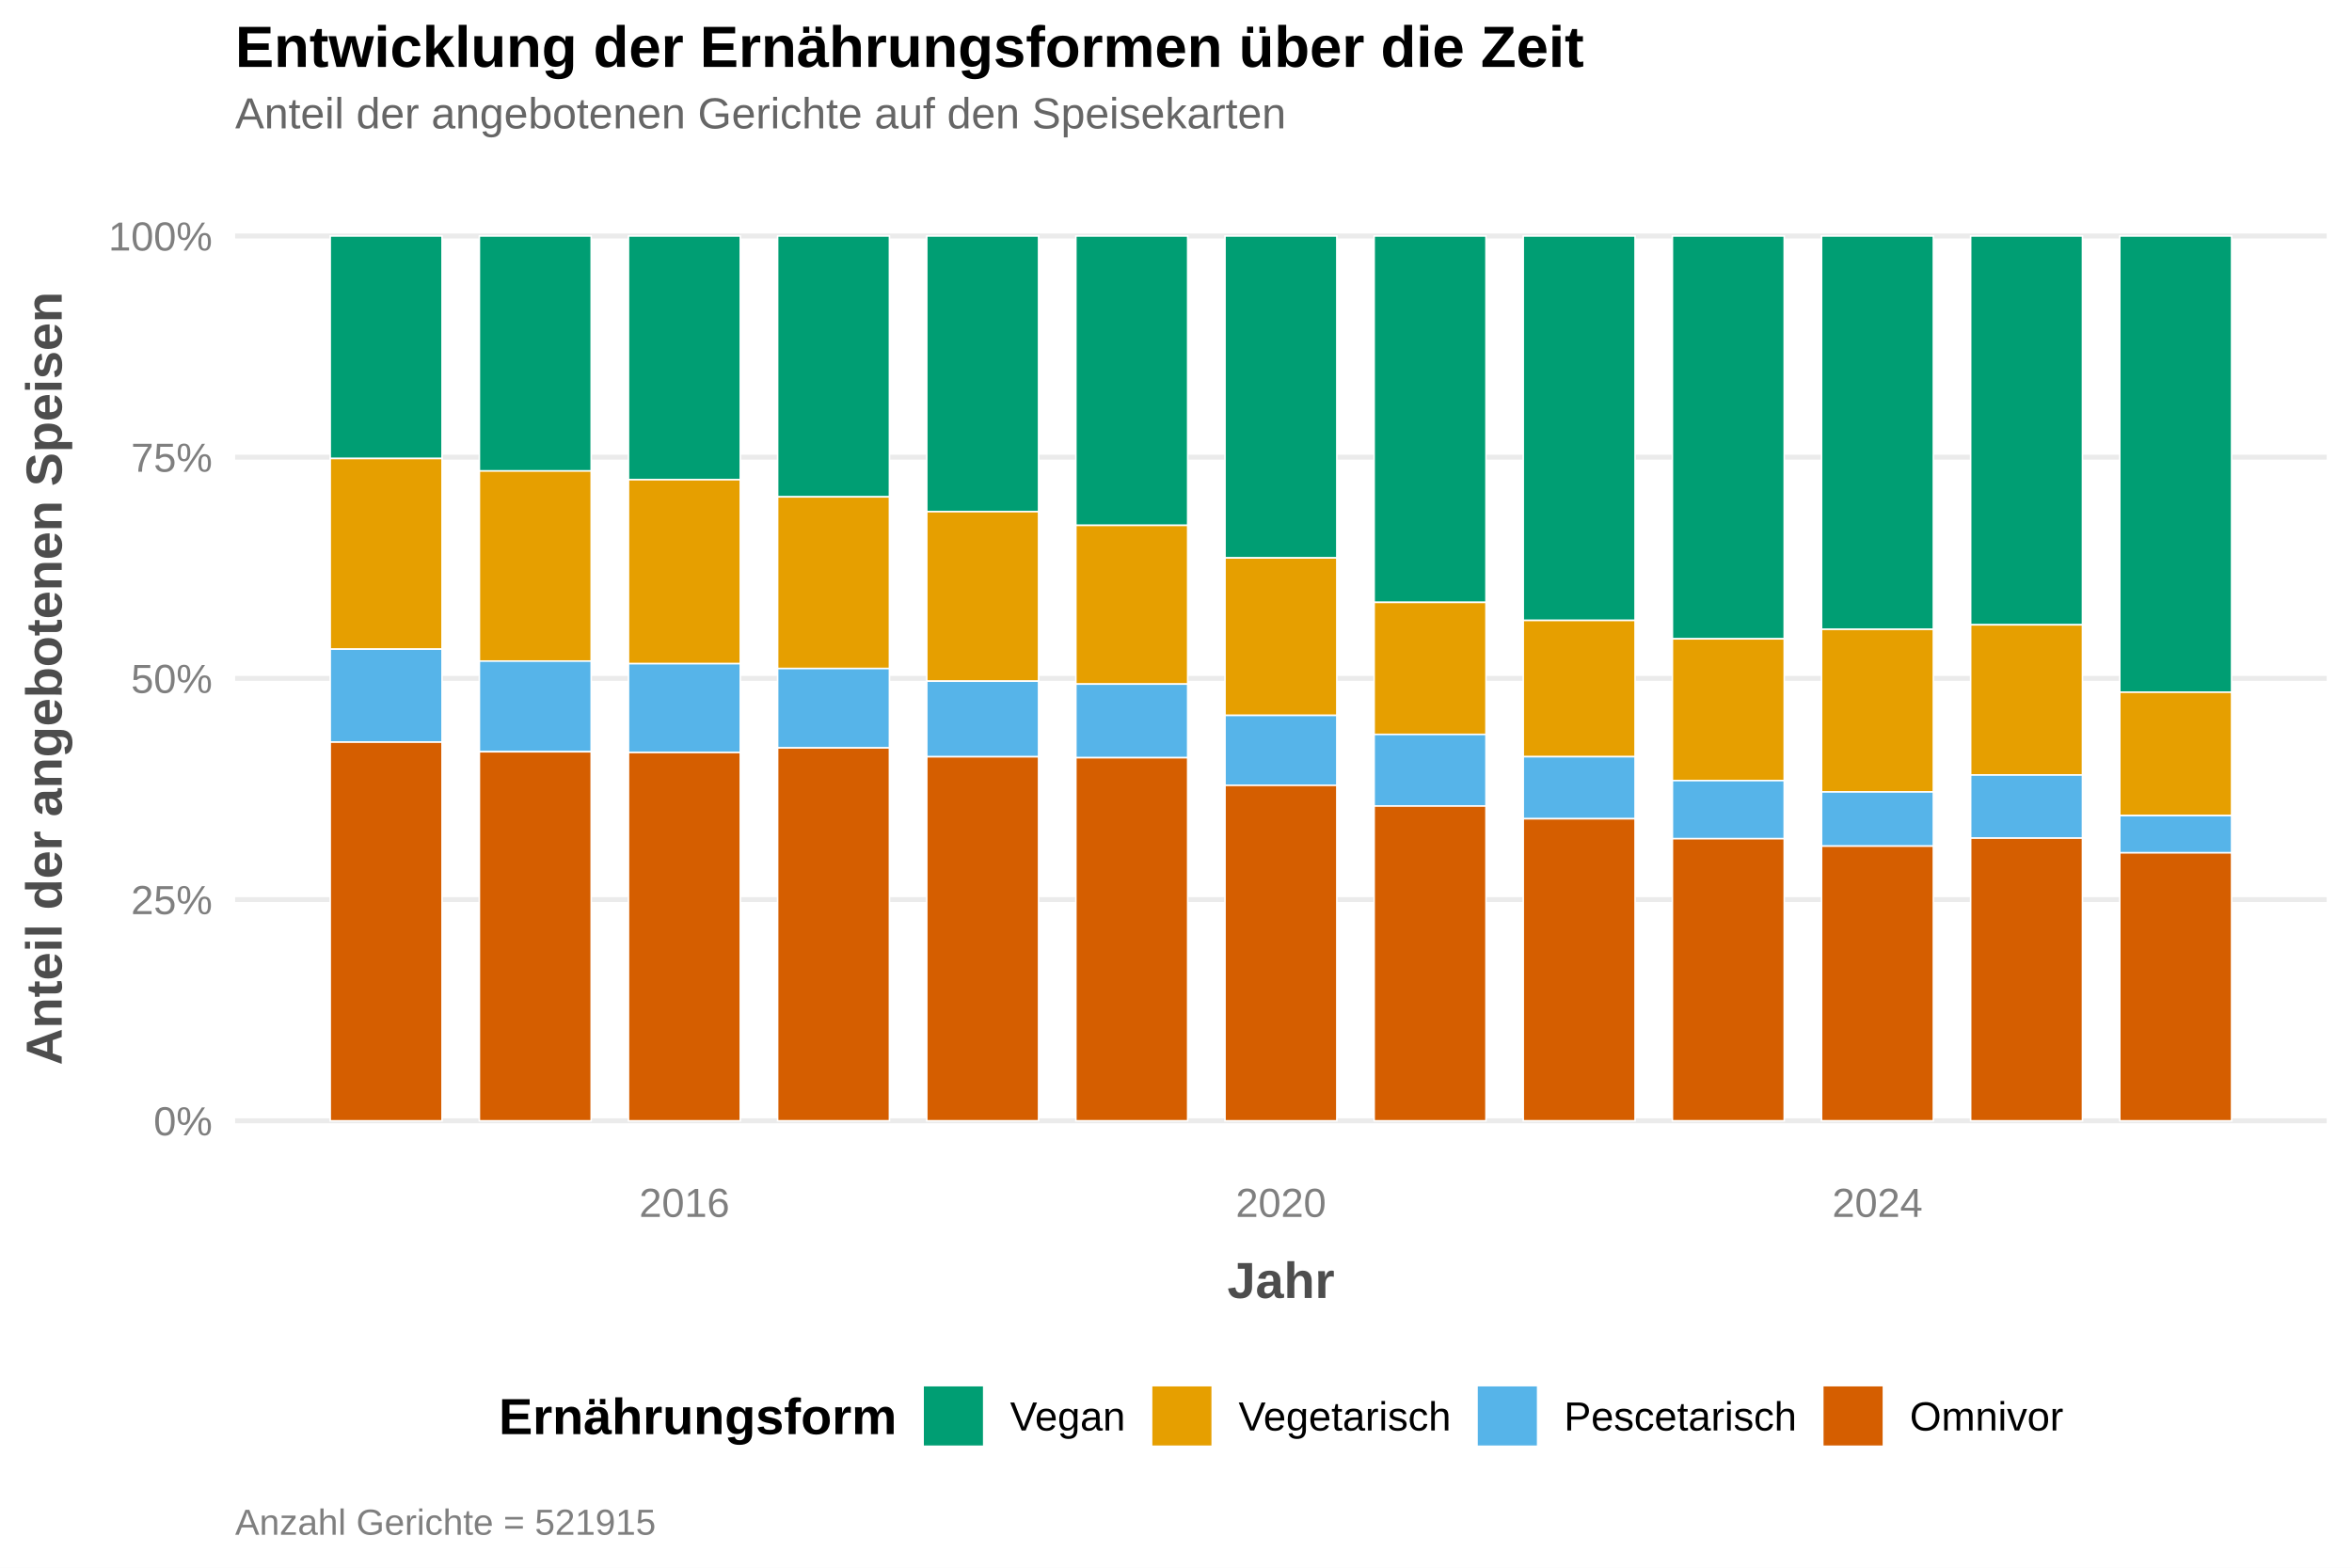
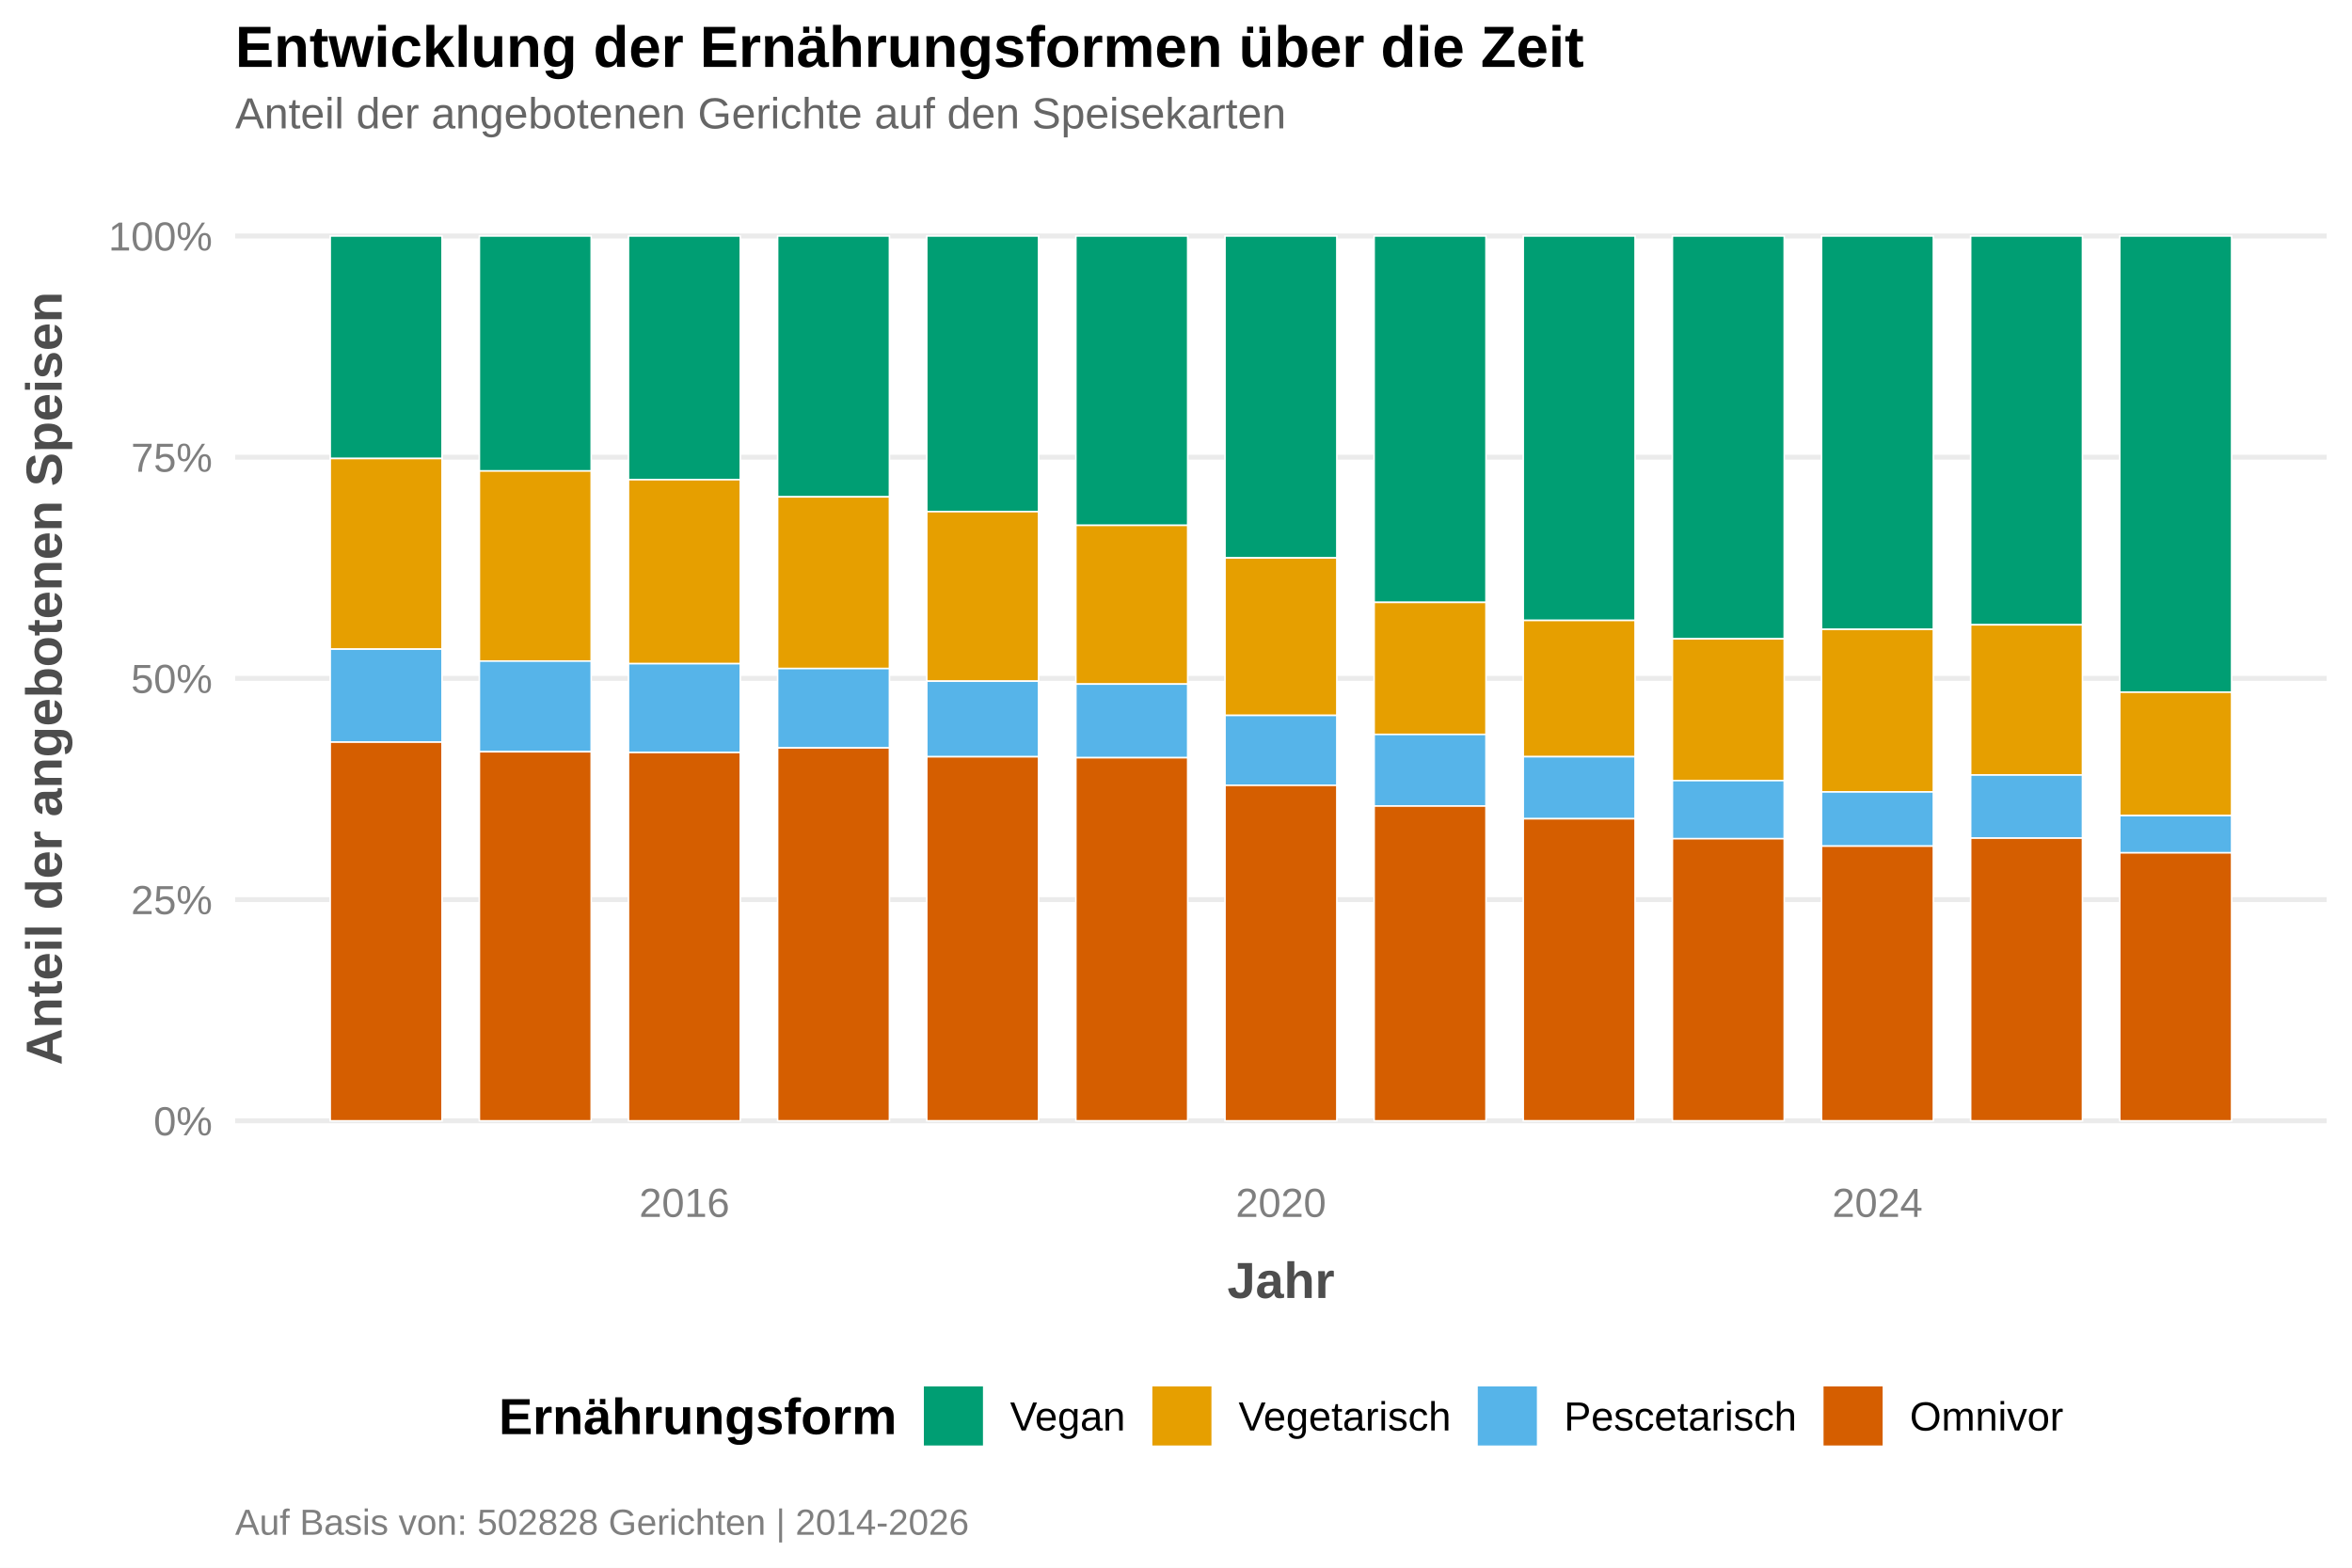
<svg xmlns="http://www.w3.org/2000/svg" width="648.00pt" height="432.00pt" viewBox="0 0 648.00 432.00">
  <g class="svglite">
    <defs>
      <style type="text/css">
    .svglite line, .svglite polyline, .svglite polygon, .svglite path, .svglite rect, .svglite circle {
      fill: none;
      stroke: #000000;
      stroke-linecap: round;
      stroke-linejoin: round;
      stroke-miterlimit: 10.00;
    }
    .svglite text {
      white-space: pre;
    }
    .svglite g.glyphgroup path {
      fill: inherit;
      stroke: none;
    }
  </style>
    </defs>
    <rect width="100%" height="100%" style="stroke: none; fill: #FFFFFF;" />
    <defs>
      <clipPath id="cpMC4wMHw2NDguMDB8MC4wMHw0MzIuMDA=">
        <rect x="0.00" y="0.00" width="648.00" height="432.00" />
      </clipPath>
    </defs>
    <g clip-path="url(#cpMC4wMHw2NDguMDB8MC4wMHw0MzIuMDA=)">
      <rect x="0.00" y="0" width="648.00" height="432.00" style="stroke-width: 1.36; stroke: none; fill: #FFFFFF;" />
    </g>
    <defs>
      <clipPath id="cpNjQuNzl8NjQxLjAzfDUyLjg0fDMyMS4wNQ==">
        <rect x="64.79" y="52.84" width="576.24" height="268.21" />
      </clipPath>
    </defs>
    <g clip-path="url(#cpNjQuNzl8NjQxLjAzfDUyLjg0fDMyMS4wNQ==)">
      <rect x="64.79" y="52.84" width="576.24" height="268.21" style="stroke-width: 1.36; stroke: none; fill: #FFFFFF;" />
      <polyline points="64.79,308.86 641.03,308.86 " style="stroke-width: 1.36; stroke: #EBEBEB; stroke-linecap: butt;" />
      <polyline points="64.79,247.90 641.03,247.90 " style="stroke-width: 1.36; stroke: #EBEBEB; stroke-linecap: butt;" />
      <polyline points="64.79,186.94 641.03,186.94 " style="stroke-width: 1.36; stroke: #EBEBEB; stroke-linecap: butt;" />
      <polyline points="64.79,125.99 641.03,125.99 " style="stroke-width: 1.36; stroke: #EBEBEB; stroke-linecap: butt;" />
      <polyline points="64.79,65.03 641.03,65.03 " style="stroke-width: 1.36; stroke: #EBEBEB; stroke-linecap: butt;" />
      <rect x="90.98" y="65.03" width="30.81" height="61.32" style="stroke-width: 0.43; stroke: #FFFFFF; stroke-linecap: butt; stroke-linejoin: miter; fill: #009E73;" />
      <rect x="90.98" y="126.35" width="30.81" height="52.53" style="stroke-width: 0.43; stroke: #FFFFFF; stroke-linecap: butt; stroke-linejoin: miter; fill: #E69F00;" />
      <rect x="90.98" y="178.88" width="30.81" height="25.62" style="stroke-width: 0.43; stroke: #FFFFFF; stroke-linecap: butt; stroke-linejoin: miter; fill: #56B4E9;" />
      <rect x="90.98" y="204.51" width="30.81" height="104.35" style="stroke-width: 0.43; stroke: #FFFFFF; stroke-linecap: butt; stroke-linejoin: miter; fill: #D55E00;" />
      <rect x="132.07" y="65.03" width="30.81" height="64.75" style="stroke-width: 0.43; stroke: #FFFFFF; stroke-linecap: butt; stroke-linejoin: miter; fill: #009E73;" />
      <rect x="132.07" y="129.78" width="30.81" height="52.39" style="stroke-width: 0.43; stroke: #FFFFFF; stroke-linecap: butt; stroke-linejoin: miter; fill: #E69F00;" />
      <rect x="132.07" y="182.17" width="30.81" height="24.99" style="stroke-width: 0.43; stroke: #FFFFFF; stroke-linecap: butt; stroke-linejoin: miter; fill: #56B4E9;" />
      <rect x="132.07" y="207.16" width="30.81" height="101.70" style="stroke-width: 0.43; stroke: #FFFFFF; stroke-linecap: butt; stroke-linejoin: miter; fill: #D55E00;" />
      <rect x="173.15" y="65.03" width="30.81" height="67.15" style="stroke-width: 0.43; stroke: #FFFFFF; stroke-linecap: butt; stroke-linejoin: miter; fill: #009E73;" />
      <rect x="173.15" y="132.19" width="30.81" height="50.70" style="stroke-width: 0.43; stroke: #FFFFFF; stroke-linecap: butt; stroke-linejoin: miter; fill: #E69F00;" />
      <rect x="173.15" y="182.89" width="30.81" height="24.47" style="stroke-width: 0.43; stroke: #FFFFFF; stroke-linecap: butt; stroke-linejoin: miter; fill: #56B4E9;" />
      <rect x="173.15" y="207.36" width="30.81" height="101.50" style="stroke-width: 0.43; stroke: #FFFFFF; stroke-linecap: butt; stroke-linejoin: miter; fill: #D55E00;" />
      <rect x="214.24" y="65.03" width="30.81" height="71.89" style="stroke-width: 0.43; stroke: #FFFFFF; stroke-linecap: butt; stroke-linejoin: miter; fill: #009E73;" />
      <rect x="214.24" y="136.92" width="30.81" height="47.30" style="stroke-width: 0.43; stroke: #FFFFFF; stroke-linecap: butt; stroke-linejoin: miter; fill: #E69F00;" />
      <rect x="214.24" y="184.22" width="30.81" height="21.87" style="stroke-width: 0.43; stroke: #FFFFFF; stroke-linecap: butt; stroke-linejoin: miter; fill: #56B4E9;" />
      <rect x="214.24" y="206.09" width="30.81" height="102.76" style="stroke-width: 0.43; stroke: #FFFFFF; stroke-linecap: butt; stroke-linejoin: miter; fill: #D55E00;" />
      <rect x="255.33" y="65.03" width="30.81" height="75.96" style="stroke-width: 0.43; stroke: #FFFFFF; stroke-linecap: butt; stroke-linejoin: miter; fill: #009E73;" />
      <rect x="255.33" y="140.99" width="30.81" height="46.72" style="stroke-width: 0.43; stroke: #FFFFFF; stroke-linecap: butt; stroke-linejoin: miter; fill: #E69F00;" />
      <rect x="255.33" y="187.71" width="30.81" height="20.83" style="stroke-width: 0.43; stroke: #FFFFFF; stroke-linecap: butt; stroke-linejoin: miter; fill: #56B4E9;" />
      <rect x="255.33" y="208.54" width="30.81" height="100.31" style="stroke-width: 0.43; stroke: #FFFFFF; stroke-linecap: butt; stroke-linejoin: miter; fill: #D55E00;" />
      <rect x="296.41" y="65.03" width="30.81" height="79.74" style="stroke-width: 0.43; stroke: #FFFFFF; stroke-linecap: butt; stroke-linejoin: miter; fill: #009E73;" />
      <rect x="296.41" y="144.77" width="30.81" height="43.74" style="stroke-width: 0.43; stroke: #FFFFFF; stroke-linecap: butt; stroke-linejoin: miter; fill: #E69F00;" />
      <rect x="296.41" y="188.51" width="30.81" height="20.29" style="stroke-width: 0.43; stroke: #FFFFFF; stroke-linecap: butt; stroke-linejoin: miter; fill: #56B4E9;" />
      <rect x="296.41" y="208.80" width="30.81" height="100.05" style="stroke-width: 0.43; stroke: #FFFFFF; stroke-linecap: butt; stroke-linejoin: miter; fill: #D55E00;" />
      <rect x="337.50" y="65.03" width="30.81" height="88.71" style="stroke-width: 0.43; stroke: #FFFFFF; stroke-linecap: butt; stroke-linejoin: miter; fill: #009E73;" />
      <rect x="337.50" y="153.74" width="30.81" height="43.40" style="stroke-width: 0.43; stroke: #FFFFFF; stroke-linecap: butt; stroke-linejoin: miter; fill: #E69F00;" />
      <rect x="337.50" y="197.14" width="30.81" height="19.27" style="stroke-width: 0.43; stroke: #FFFFFF; stroke-linecap: butt; stroke-linejoin: miter; fill: #56B4E9;" />
      <rect x="337.50" y="216.41" width="30.81" height="92.45" style="stroke-width: 0.43; stroke: #FFFFFF; stroke-linecap: butt; stroke-linejoin: miter; fill: #D55E00;" />
      <rect x="378.59" y="65.03" width="30.81" height="100.96" style="stroke-width: 0.43; stroke: #FFFFFF; stroke-linecap: butt; stroke-linejoin: miter; fill: #009E73;" />
      <rect x="378.59" y="166.00" width="30.81" height="36.38" style="stroke-width: 0.43; stroke: #FFFFFF; stroke-linecap: butt; stroke-linejoin: miter; fill: #E69F00;" />
      <rect x="378.59" y="202.38" width="30.81" height="19.74" style="stroke-width: 0.43; stroke: #FFFFFF; stroke-linecap: butt; stroke-linejoin: miter; fill: #56B4E9;" />
      <rect x="378.59" y="222.12" width="30.81" height="86.74" style="stroke-width: 0.43; stroke: #FFFFFF; stroke-linecap: butt; stroke-linejoin: miter; fill: #D55E00;" />
      <rect x="419.67" y="65.03" width="30.81" height="105.93" style="stroke-width: 0.43; stroke: #FFFFFF; stroke-linecap: butt; stroke-linejoin: miter; fill: #009E73;" />
      <rect x="419.67" y="170.97" width="30.81" height="37.56" style="stroke-width: 0.43; stroke: #FFFFFF; stroke-linecap: butt; stroke-linejoin: miter; fill: #E69F00;" />
      <rect x="419.67" y="208.52" width="30.81" height="17.10" style="stroke-width: 0.43; stroke: #FFFFFF; stroke-linecap: butt; stroke-linejoin: miter; fill: #56B4E9;" />
      <rect x="419.67" y="225.62" width="30.81" height="83.23" style="stroke-width: 0.43; stroke: #FFFFFF; stroke-linecap: butt; stroke-linejoin: miter; fill: #D55E00;" />
      <rect x="460.76" y="65.03" width="30.81" height="111.01" style="stroke-width: 0.43; stroke: #FFFFFF; stroke-linecap: butt; stroke-linejoin: miter; fill: #009E73;" />
      <rect x="460.76" y="176.05" width="30.81" height="39.05" style="stroke-width: 0.43; stroke: #FFFFFF; stroke-linecap: butt; stroke-linejoin: miter; fill: #E69F00;" />
      <rect x="460.76" y="215.10" width="30.81" height="16.03" style="stroke-width: 0.43; stroke: #FFFFFF; stroke-linecap: butt; stroke-linejoin: miter; fill: #56B4E9;" />
      <rect x="460.76" y="231.12" width="30.81" height="77.73" style="stroke-width: 0.43; stroke: #FFFFFF; stroke-linecap: butt; stroke-linejoin: miter; fill: #D55E00;" />
      <rect x="501.85" y="65.03" width="30.81" height="108.39" style="stroke-width: 0.43; stroke: #FFFFFF; stroke-linecap: butt; stroke-linejoin: miter; fill: #009E73;" />
      <rect x="501.85" y="173.42" width="30.81" height="44.81" style="stroke-width: 0.43; stroke: #FFFFFF; stroke-linecap: butt; stroke-linejoin: miter; fill: #E69F00;" />
      <rect x="501.85" y="218.23" width="30.81" height="14.94" style="stroke-width: 0.43; stroke: #FFFFFF; stroke-linecap: butt; stroke-linejoin: miter; fill: #56B4E9;" />
      <rect x="501.85" y="233.16" width="30.81" height="75.69" style="stroke-width: 0.43; stroke: #FFFFFF; stroke-linecap: butt; stroke-linejoin: miter; fill: #D55E00;" />
      <rect x="542.93" y="65.03" width="30.81" height="107.15" style="stroke-width: 0.43; stroke: #FFFFFF; stroke-linecap: butt; stroke-linejoin: miter; fill: #009E73;" />
      <rect x="542.93" y="172.18" width="30.81" height="41.39" style="stroke-width: 0.43; stroke: #FFFFFF; stroke-linecap: butt; stroke-linejoin: miter; fill: #E69F00;" />
      <rect x="542.93" y="213.57" width="30.81" height="17.39" style="stroke-width: 0.43; stroke: #FFFFFF; stroke-linecap: butt; stroke-linejoin: miter; fill: #56B4E9;" />
      <rect x="542.93" y="230.96" width="30.81" height="77.90" style="stroke-width: 0.43; stroke: #FFFFFF; stroke-linecap: butt; stroke-linejoin: miter; fill: #D55E00;" />
      <rect x="584.02" y="65.03" width="30.81" height="125.72" style="stroke-width: 0.43; stroke: #FFFFFF; stroke-linecap: butt; stroke-linejoin: miter; fill: #009E73;" />
      <rect x="584.02" y="190.75" width="30.81" height="33.99" style="stroke-width: 0.43; stroke: #FFFFFF; stroke-linecap: butt; stroke-linejoin: miter; fill: #E69F00;" />
      <rect x="584.02" y="224.75" width="30.81" height="10.26" style="stroke-width: 0.43; stroke: #FFFFFF; stroke-linecap: butt; stroke-linejoin: miter; fill: #56B4E9;" />
      <rect x="584.02" y="235.01" width="30.81" height="73.85" style="stroke-width: 0.43; stroke: #FFFFFF; stroke-linecap: butt; stroke-linejoin: miter; fill: #D55E00;" />
    </g>
    <g clip-path="url(#cpMC4wMHw2NDguMDB8MC4wMHw0MzIuMDA=)">
      <text x="58.51" y="312.86" text-anchor="end" style="font-size: 11.20px;fill: #7F7F7F; font-family: &quot;Arial&quot;;" textLength="16.17px" lengthAdjust="spacingAndGlyphs">0%</text>
      <text x="58.51" y="251.91" text-anchor="end" style="font-size: 11.20px;fill: #7F7F7F; font-family: &quot;Arial&quot;;" textLength="22.39px" lengthAdjust="spacingAndGlyphs">25%</text>
      <text x="58.51" y="190.95" text-anchor="end" style="font-size: 11.20px;fill: #7F7F7F; font-family: &quot;Arial&quot;;" textLength="22.39px" lengthAdjust="spacingAndGlyphs">50%</text>
      <text x="58.51" y="129.99" text-anchor="end" style="font-size: 11.20px;fill: #7F7F7F; font-family: &quot;Arial&quot;;" textLength="22.39px" lengthAdjust="spacingAndGlyphs">75%</text>
      <text x="58.51" y="69.04" text-anchor="end" style="font-size: 11.20px;fill: #7F7F7F; font-family: &quot;Arial&quot;;" textLength="28.61px" lengthAdjust="spacingAndGlyphs">100%</text>
      <text x="188.56" y="335.34" text-anchor="middle" style="font-size: 11.20px;fill: #7F7F7F; font-family: &quot;Arial&quot;;" textLength="24.88px" lengthAdjust="spacingAndGlyphs">2016</text>
      <text x="352.91" y="335.34" text-anchor="middle" style="font-size: 11.20px;fill: #7F7F7F; font-family: &quot;Arial&quot;;" textLength="24.88px" lengthAdjust="spacingAndGlyphs">2020</text>
      <text x="517.25" y="335.34" text-anchor="middle" style="font-size: 11.20px;fill: #7F7F7F; font-family: &quot;Arial&quot;;" textLength="24.88px" lengthAdjust="spacingAndGlyphs">2024</text>
      <text x="352.91" y="357.68" text-anchor="middle" style="font-size: 14.00px; font-weight: bold;fill: #4D4D4D; font-family: &quot;Arial&quot;;" textLength="29.56px" lengthAdjust="spacingAndGlyphs">Jahr</text>
      <text transform="translate(17.00,186.94) rotate(-90)" text-anchor="middle" style="font-size: 14.00px; font-weight: bold;fill: #4D4D4D; font-family: &quot;Arial&quot;;" textLength="213.06px" lengthAdjust="spacingAndGlyphs">Anteil der angebotenen Speisen</text>
      <text x="137.41" y="395.19" style="font-size: 14.00px; font-weight: bold; font-family: &quot;Arial&quot;;" textLength="109.66px" lengthAdjust="spacingAndGlyphs">Ernährungsform</text>
      <rect x="254.32" y="381.83" width="16.71" height="16.71" style="stroke-width: 0.43; stroke: #FFFFFF; stroke-linecap: butt; stroke-linejoin: miter; fill: #009E73;" />
      <rect x="317.27" y="381.83" width="16.71" height="16.71" style="stroke-width: 0.43; stroke: #FFFFFF; stroke-linecap: butt; stroke-linejoin: miter; fill: #E69F00;" />
      <rect x="406.93" y="381.83" width="16.71" height="16.71" style="stroke-width: 0.43; stroke: #FFFFFF; stroke-linecap: butt; stroke-linejoin: miter; fill: #56B4E9;" />
      <rect x="502.19" y="381.83" width="16.71" height="16.71" style="stroke-width: 0.43; stroke: #FFFFFF; stroke-linecap: butt; stroke-linejoin: miter; fill: #D55E00;" />
      <text x="278.29" y="394.19" style="font-size: 11.20px; font-family: &quot;Arial&quot;;" textLength="31.72px" lengthAdjust="spacingAndGlyphs">Vegan</text>
      <text x="341.24" y="394.19" style="font-size: 11.20px; font-family: &quot;Arial&quot;;" textLength="58.44px" lengthAdjust="spacingAndGlyphs">Vegetarisch</text>
      <text x="430.90" y="394.19" style="font-size: 11.20px; font-family: &quot;Arial&quot;;" textLength="64.03px" lengthAdjust="spacingAndGlyphs">Pescetarisch</text>
      <text x="526.16" y="394.19" style="font-size: 11.20px; font-family: &quot;Arial&quot;;" textLength="42.25px" lengthAdjust="spacingAndGlyphs">Omnivor</text>
      <text x="64.79" y="35.38" style="font-size: 12.00px;fill: #666666; font-family: &quot;Arial&quot;;" textLength="289.44px" lengthAdjust="spacingAndGlyphs">Anteil der angebotenen Gerichte auf den Speisekarten</text>
      <text x="64.79" y="18.43" style="font-size: 16.00px; font-weight: bold; font-family: &quot;Arial&quot;;" textLength="371.92px" lengthAdjust="spacingAndGlyphs">Entwicklung der Ernährungsformen über die Zeit</text>
-       <text x="64.79" y="422.92" style="font-size: 10.00px;fill: #7F7F7F; font-family: &quot;Arial&quot;;" textLength="115.94px" lengthAdjust="spacingAndGlyphs">Anzahl Gerichte = 521915</text>
+       <text x="64.79" y="422.92" style="font-size: 10.00px;fill: #7F7F7F; font-family: &quot;Arial&quot;;" textLength="202.22px" lengthAdjust="spacingAndGlyphs">Auf Basis von: 502828 Gerichten | 2014-2026</text>
    </g>
  </g>
</svg>
